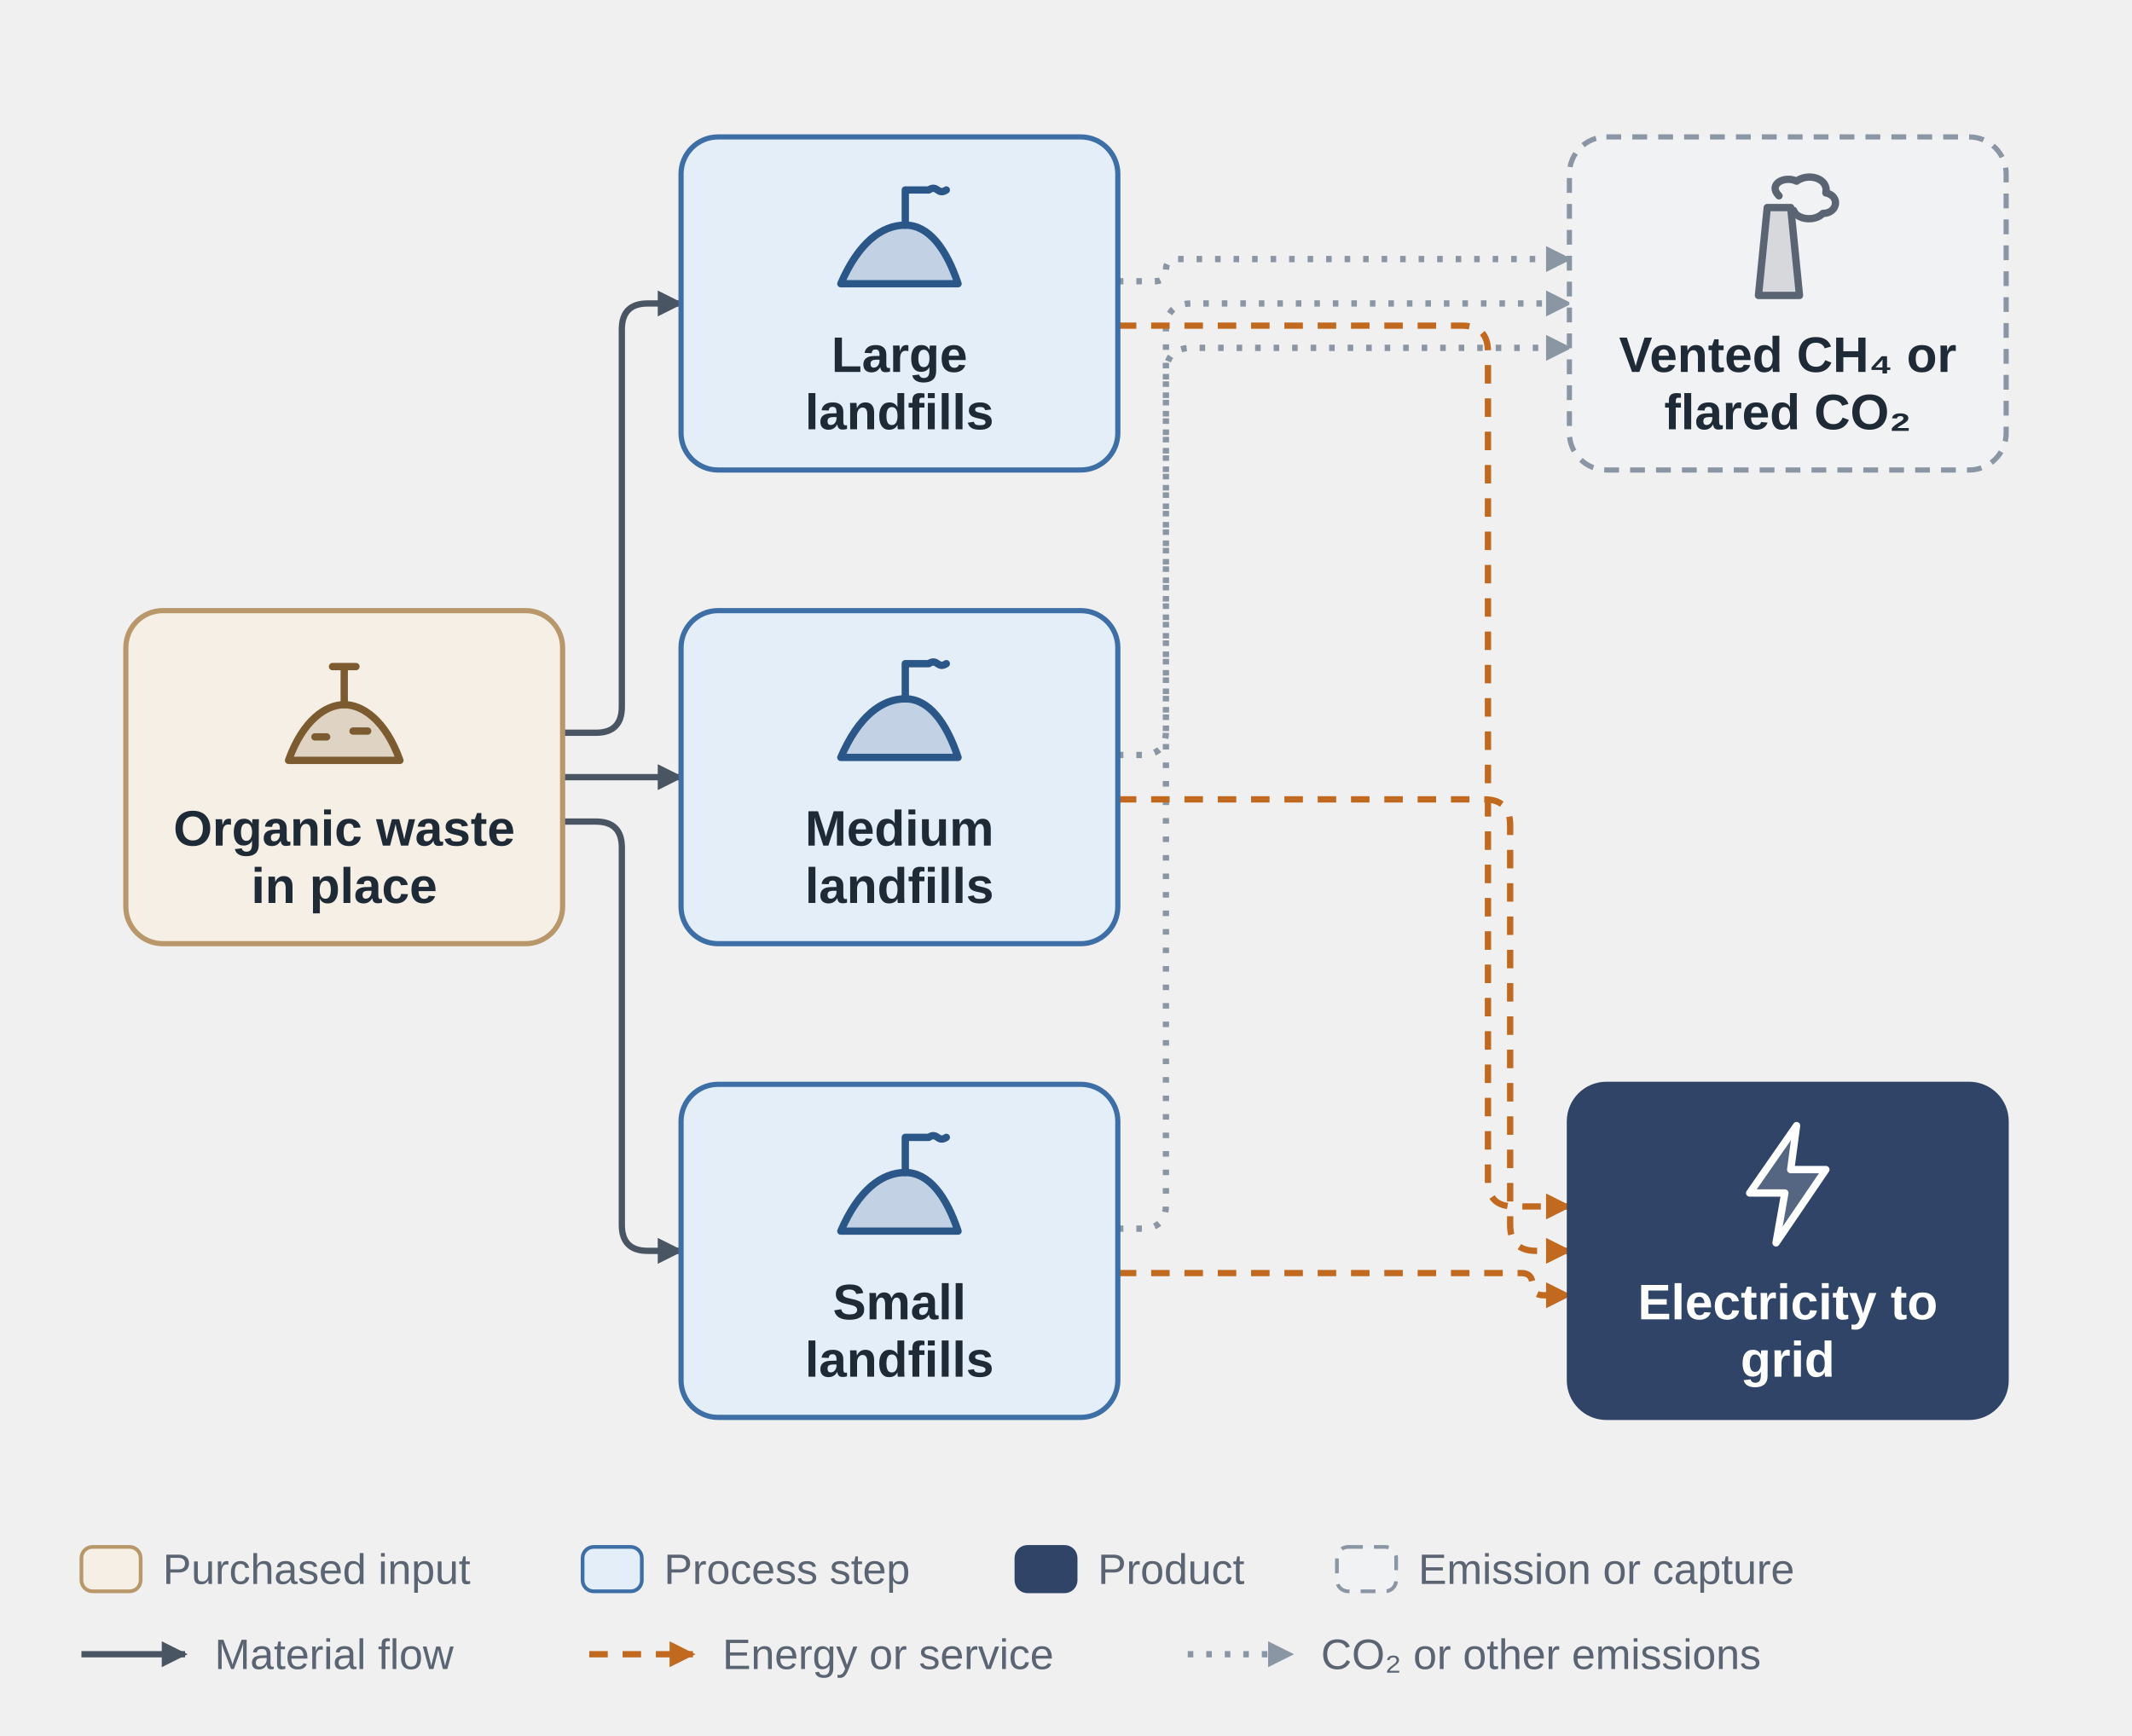
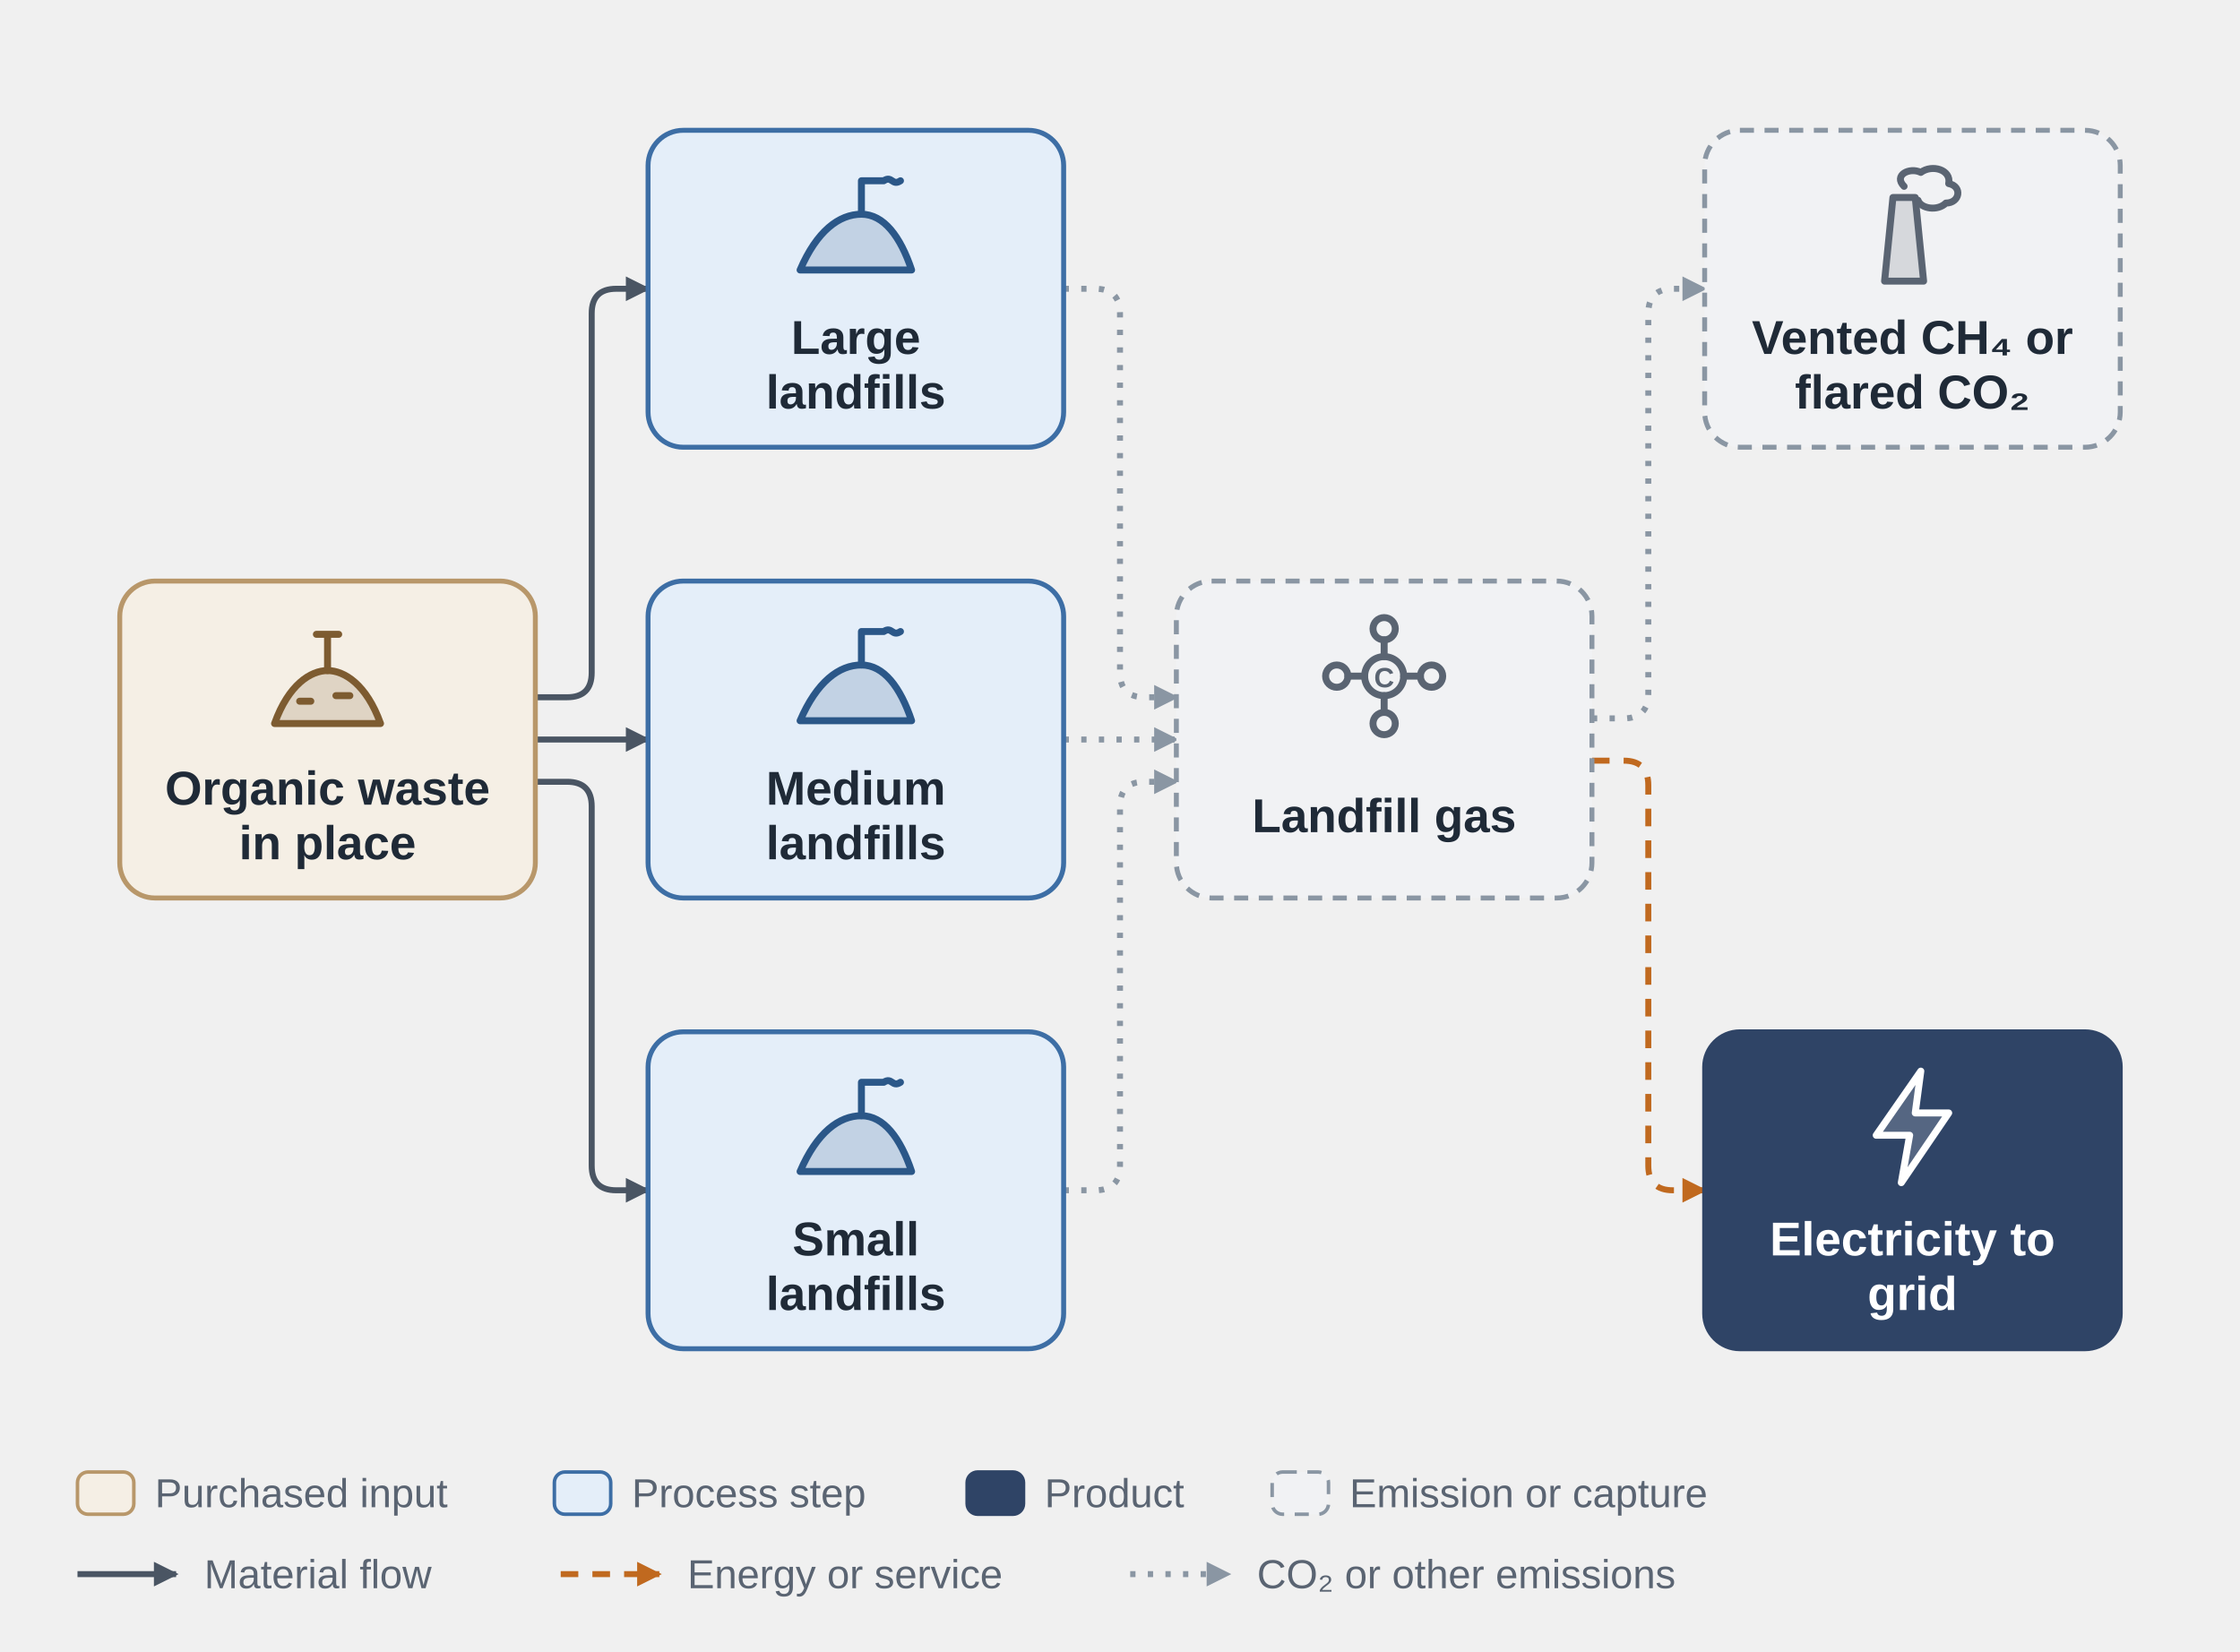
- <svg xmlns="http://www.w3.org/2000/svg" viewBox="0 0 576 469" width="576" height="469" font-family="'Source Sans Pro', 'Source Sans 3', 'Segoe UI', 'Helvetica Neue', Arial, sans-serif" role="img" aria-label="Waste process flowchart">
+ <svg xmlns="http://www.w3.org/2000/svg" viewBox="0 0 636 469" width="636" height="469" font-family="'Source Sans Pro', 'Source Sans 3', 'Segoe UI', 'Helvetica Neue', Arial, sans-serif" role="img" aria-label="Waste process flowchart">
  <defs>
    <symbol id="icon-electricity" viewBox="0 0 48 48">
      <g fill="none" stroke="currentColor" stroke-width="2.5" stroke-linecap="round" stroke-linejoin="round">
        <path d="M27 4 L11 27 H23 L20 44 L37 19 H25 Z" fill="currentColor" fill-opacity="0.18" />
      </g>
    </symbol>
    <symbol id="icon-landfill" viewBox="0 0 48 48">
      <g fill="none" stroke="currentColor" stroke-width="2.5" stroke-linecap="round" stroke-linejoin="round">
        <path d="M4 40 C10 26 18 20 26 20 C34 20 40 28 44 40 Z" fill="currentColor" fill-opacity="0.18" />
        <path d="M26 20 V8 H34 M34 8 c3-2 3 2 6 0" />
+       </g>
+     </symbol>
+     <symbol id="icon-methane" viewBox="0 0 48 48">
+       <g fill="none" stroke="currentColor" stroke-width="2.5" stroke-linecap="round" stroke-linejoin="round">
+         <circle cx="24" cy="24" r="7" />
+         <circle cx="24" cy="7" r="4" />
+         <circle cx="24" cy="41" r="4" />
+         <circle cx="7" cy="24" r="4" />
+         <circle cx="41" cy="24" r="4" />
+         <path d="M24 11 V17 M24 31 V37 M11 24 H17 M31 24 H37" />
+         <text x="24" y="28" text-anchor="middle" font-size="10" font-weight="700" fill="currentColor" stroke="none">C</text>
      </g>
    </symbol>
    <symbol id="icon-stack" viewBox="0 0 48 48">
      <g fill="none" stroke="currentColor" stroke-width="2.5" stroke-linecap="round" stroke-linejoin="round">
        <path d="M14 44 L17 14 H25 L28 44 Z" fill="currentColor" fill-opacity="0.18" />
        <path d="M21 10 C17 6 23 3 27 5 C31 2 38 4 37 9 C42 10 41 16 36 16 C33 19 27 18 26 15" />
      </g>
    </symbol>
    <symbol id="icon-waste" viewBox="0 0 48 48">
      <g fill="none" stroke="currentColor" stroke-width="2.5" stroke-linecap="round" stroke-linejoin="round">
        <path d="M5 41 C10 27 18 22 24 22 C30 22 38 27 43 41 Z" fill="currentColor" fill-opacity="0.18" />
        <path d="M24 22 V9 M20 9 H28" />
        <path d="M14 33 h4 M27 31 h5" />
      </g>
    </symbol>
    <marker id="arrow-material" viewBox="0 0 10 10" refX="9" refY="5" markerWidth="7" markerHeight="7" markerUnits="userSpaceOnUse" orient="auto-start-reverse">
      <path d="M 0 0 L 10 5 L 0 10 z" fill="#4a5563" />
    </marker>
    <marker id="arrow-energy" viewBox="0 0 10 10" refX="9" refY="5" markerWidth="7" markerHeight="7" markerUnits="userSpaceOnUse" orient="auto-start-reverse">
      <path d="M 0 0 L 10 5 L 0 10 z" fill="#c0691f" />
    </marker>
    <marker id="arrow-emission" viewBox="0 0 10 10" refX="9" refY="5" markerWidth="7" markerHeight="7" markerUnits="userSpaceOnUse" orient="auto-start-reverse">
      <path d="M 0 0 L 10 5 L 0 10 z" fill="#8a96a3" />
    </marker>
  </defs>
  <path d="M 152.0 198.0 L 161.0 198.0 Q 168.0 198.0 168.0 191.0 L 168.0 89.0 Q 168.0 82.0 175.0 82.0 L 184.0 82.0" fill="none" stroke="#4a5563" stroke-width="1.7" marker-end="url(#arrow-material)" />
  <path d="M 152.0 210.0 L 184.0 210.0" fill="none" stroke="#4a5563" stroke-width="1.7" marker-end="url(#arrow-material)" />
  <path d="M 152.0 222.0 L 161.0 222.0 Q 168.0 222.0 168.0 229.0 L 168.0 331.0 Q 168.0 338.0 175.0 338.0 L 184.0 338.0" fill="none" stroke="#4a5563" stroke-width="1.7" marker-end="url(#arrow-material)" />
-   <path d="M 302.0 76.0 L 312.0 76.0 Q 315.0 76.0 315.0 73.0 L 315.0 73.0 Q 315.0 70.0 318.0 70.0 L 424.0 70.0" fill="none" stroke="#8a96a3" stroke-width="1.7" stroke-dasharray="1.5 3.5" marker-end="url(#arrow-emission)" />
-   <path d="M 302.0 204.0 L 308.5 204.0 Q 315.0 204.0 315.0 197.5 L 315.0 89.0 Q 315.0 82.0 322.0 82.0 L 424.0 82.0" fill="none" stroke="#8a96a3" stroke-width="1.7" stroke-dasharray="1.5 3.5" marker-end="url(#arrow-emission)" />
-   <path d="M 302.0 332.0 L 308.5 332.0 Q 315.0 332.0 315.0 325.5 L 315.0 101.0 Q 315.0 94.0 322.0 94.0 L 424.0 94.0" fill="none" stroke="#8a96a3" stroke-width="1.7" stroke-dasharray="1.5 3.5" marker-end="url(#arrow-emission)" />
-   <path d="M 302.0 88.0 L 395.0 88.0 Q 402.0 88.0 402.0 95.0 L 402.0 319.0 Q 402.0 326.0 409.0 326.0 L 424.0 326.0" fill="none" stroke="#c0691f" stroke-width="1.7" stroke-dasharray="5 4" marker-end="url(#arrow-energy)" />
-   <path d="M 302.0 216.0 L 401.0 216.0 Q 408.0 216.0 408.0 223.0 L 408.0 331.0 Q 408.0 338.0 415.0 338.0 L 424.0 338.0" fill="none" stroke="#c0691f" stroke-width="1.7" stroke-dasharray="5 4" marker-end="url(#arrow-energy)" />
-   <path d="M 302.0 344.0 L 411.0 344.0 Q 414.0 344.0 414.0 347.0 L 414.0 347.0 Q 414.0 350.0 417.0 350.0 L 424.0 350.0" fill="none" stroke="#c0691f" stroke-width="1.7" stroke-dasharray="5 4" marker-end="url(#arrow-energy)" />
+   <path d="M 302.0 82.0 L 311.0 82.0 Q 318.0 82.0 318.0 89.0 L 318.0 191.0 Q 318.0 198.0 325.0 198.0 L 334.0 198.0" fill="none" stroke="#8a96a3" stroke-width="1.7" stroke-dasharray="1.5 3.5" marker-end="url(#arrow-emission)" />
+   <path d="M 302.0 210.0 L 334.0 210.0" fill="none" stroke="#8a96a3" stroke-width="1.7" stroke-dasharray="1.5 3.5" marker-end="url(#arrow-emission)" />
+   <path d="M 302.0 338.0 L 311.0 338.0 Q 318.0 338.0 318.0 331.0 L 318.0 229.0 Q 318.0 222.0 325.0 222.0 L 334.0 222.0" fill="none" stroke="#8a96a3" stroke-width="1.7" stroke-dasharray="1.5 3.5" marker-end="url(#arrow-emission)" />
+   <path d="M 452.0 204.0 L 461.0 204.0 Q 468.0 204.0 468.0 197.0 L 468.0 89.0 Q 468.0 82.0 475.0 82.0 L 484.0 82.0" fill="none" stroke="#8a96a3" stroke-width="1.7" stroke-dasharray="1.5 3.5" marker-end="url(#arrow-emission)" />
+   <path d="M 452.0 216.0 L 461.0 216.0 Q 468.0 216.0 468.0 223.0 L 468.0 331.0 Q 468.0 338.0 475.0 338.0 L 484.0 338.0" fill="none" stroke="#c0691f" stroke-width="1.7" stroke-dasharray="5 4" marker-end="url(#arrow-energy)" />
  <g>
    <rect x="34.0" y="165.0" width="118" height="90" rx="10" fill="#f5efe5" stroke="#b8976a" stroke-width="1.4" />
    <use href="#icon-waste" x="74.0" y="173.0" width="38" height="38" style="color:#7d5b30" />
    <text x="93.0" y="228.5" text-anchor="middle" font-size="13.5" font-weight="600" fill="#1f2a37">Organic waste</text>
    <text x="93.0" y="244.0" text-anchor="middle" font-size="13.5" font-weight="600" fill="#1f2a37">in place</text>
  </g>
  <g>
    <rect x="184.0" y="37.0" width="118" height="90" rx="10" fill="#e4eef9" stroke="#3d6ea5" stroke-width="1.4" />
    <use href="#icon-landfill" x="224.0" y="45.0" width="38" height="38" style="color:#2b5788" />
    <text x="243.0" y="100.5" text-anchor="middle" font-size="13.5" font-weight="600" fill="#1f2a37">Large</text>
    <text x="243.0" y="116.0" text-anchor="middle" font-size="13.5" font-weight="600" fill="#1f2a37">landfills</text>
  </g>
  <g>
    <rect x="184.0" y="165.0" width="118" height="90" rx="10" fill="#e4eef9" stroke="#3d6ea5" stroke-width="1.4" />
    <use href="#icon-landfill" x="224.0" y="173.0" width="38" height="38" style="color:#2b5788" />
    <text x="243.0" y="228.5" text-anchor="middle" font-size="13.5" font-weight="600" fill="#1f2a37">Medium</text>
    <text x="243.0" y="244.0" text-anchor="middle" font-size="13.5" font-weight="600" fill="#1f2a37">landfills</text>
  </g>
  <g>
    <rect x="184.0" y="293.0" width="118" height="90" rx="10" fill="#e4eef9" stroke="#3d6ea5" stroke-width="1.4" />
    <use href="#icon-landfill" x="224.0" y="301.0" width="38" height="38" style="color:#2b5788" />
    <text x="243.0" y="356.5" text-anchor="middle" font-size="13.5" font-weight="600" fill="#1f2a37">Small</text>
    <text x="243.0" y="372.0" text-anchor="middle" font-size="13.5" font-weight="600" fill="#1f2a37">landfills</text>
  </g>
  <g>
-     <rect x="424.0" y="37.0" width="118" height="90" rx="10" fill="#f1f2f4" stroke="#8a96a3" stroke-width="1.4" stroke-dasharray="4 3" />
-     <use href="#icon-stack" x="464.0" y="45.0" width="38" height="38" style="color:#5a6472" />
-     <text x="483.0" y="100.5" text-anchor="middle" font-size="13.5" font-weight="600" fill="#1f2a37">Vented CH₄ or</text>
-     <text x="483.0" y="116.0" text-anchor="middle" font-size="13.5" font-weight="600" fill="#1f2a37">flared CO₂</text>
+     <rect x="334.0" y="165.0" width="118" height="90" rx="10" fill="#f1f2f4" stroke="#8a96a3" stroke-width="1.4" stroke-dasharray="4 3" />
+     <use href="#icon-methane" x="374.0" y="173.0" width="38" height="38" style="color:#5a6472" />
+     <text x="393.0" y="236.3" text-anchor="middle" font-size="13.5" font-weight="600" fill="#1f2a37">Landfill gas</text>
  </g>
  <g>
-     <rect x="424.0" y="293.0" width="118" height="90" rx="10" fill="#2f4466" stroke="#2f4466" stroke-width="1.4" />
-     <use href="#icon-electricity" x="464.0" y="301.0" width="38" height="38" style="color:#ffffff" />
-     <text x="483.0" y="356.5" text-anchor="middle" font-size="13.5" font-weight="600" fill="#ffffff">Electricity to</text>
-     <text x="483.0" y="372.0" text-anchor="middle" font-size="13.5" font-weight="600" fill="#ffffff">grid</text>
+     <rect x="484.0" y="37.0" width="118" height="90" rx="10" fill="#f1f2f4" stroke="#8a96a3" stroke-width="1.4" stroke-dasharray="4 3" />
+     <use href="#icon-stack" x="524.0" y="45.0" width="38" height="38" style="color:#5a6472" />
+     <text x="543.0" y="100.5" text-anchor="middle" font-size="13.5" font-weight="600" fill="#1f2a37">Vented CH₄ or</text>
+     <text x="543.0" y="116.0" text-anchor="middle" font-size="13.5" font-weight="600" fill="#1f2a37">flared CO₂</text>
+   </g>
+   <g>
+     <rect x="484.0" y="293.0" width="118" height="90" rx="10" fill="#2f4466" stroke="#2f4466" stroke-width="1.4" />
+     <use href="#icon-electricity" x="524.0" y="301.0" width="38" height="38" style="color:#ffffff" />
+     <text x="543.0" y="356.5" text-anchor="middle" font-size="13.5" font-weight="600" fill="#ffffff">Electricity to</text>
+     <text x="543.0" y="372.0" text-anchor="middle" font-size="13.5" font-weight="600" fill="#ffffff">grid</text>
  </g>
  <rect x="22.0" y="418" width="16" height="12" rx="3" fill="#f5efe5" stroke="#b8976a" />
  <text x="44.0" y="428" font-size="11.5" fill="#5a6472">Purchased input</text>
  <rect x="157.4" y="418" width="16" height="12" rx="3" fill="#e4eef9" stroke="#3d6ea5" />
  <text x="179.4" y="428" font-size="11.5" fill="#5a6472">Process step</text>
  <rect x="274.6" y="418" width="16" height="12" rx="3" fill="#2f4466" stroke="#2f4466" />
  <text x="296.6" y="428" font-size="11.5" fill="#5a6472">Product</text>
  <rect x="361.2" y="418" width="16" height="12" rx="3" fill="#f1f2f4" stroke="#8a96a3" stroke-dasharray="4 3" />
  <text x="383.2" y="428" font-size="11.5" fill="#5a6472">Emission or capture</text>
  <path d="M 22.0 447.0 H 50.0" stroke="#4a5563" stroke-width="1.7" marker-end="url(#arrow-material)" />
  <text x="58.0" y="451.0" font-size="11.5" fill="#5a6472">Material flow</text>
  <path d="M 159.2 447.0 H 187.2" stroke="#c0691f" stroke-width="1.7" stroke-dasharray="5 4" marker-end="url(#arrow-energy)" />
  <text x="195.2" y="451.0" font-size="11.5" fill="#5a6472">Energy or service</text>
  <path d="M 320.9 447.0 H 348.9" stroke="#8a96a3" stroke-width="1.7" stroke-dasharray="1.5 3.5" marker-end="url(#arrow-emission)" />
  <text x="356.9" y="451.0" font-size="11.5" fill="#5a6472">CO₂ or other emissions</text>
</svg>
